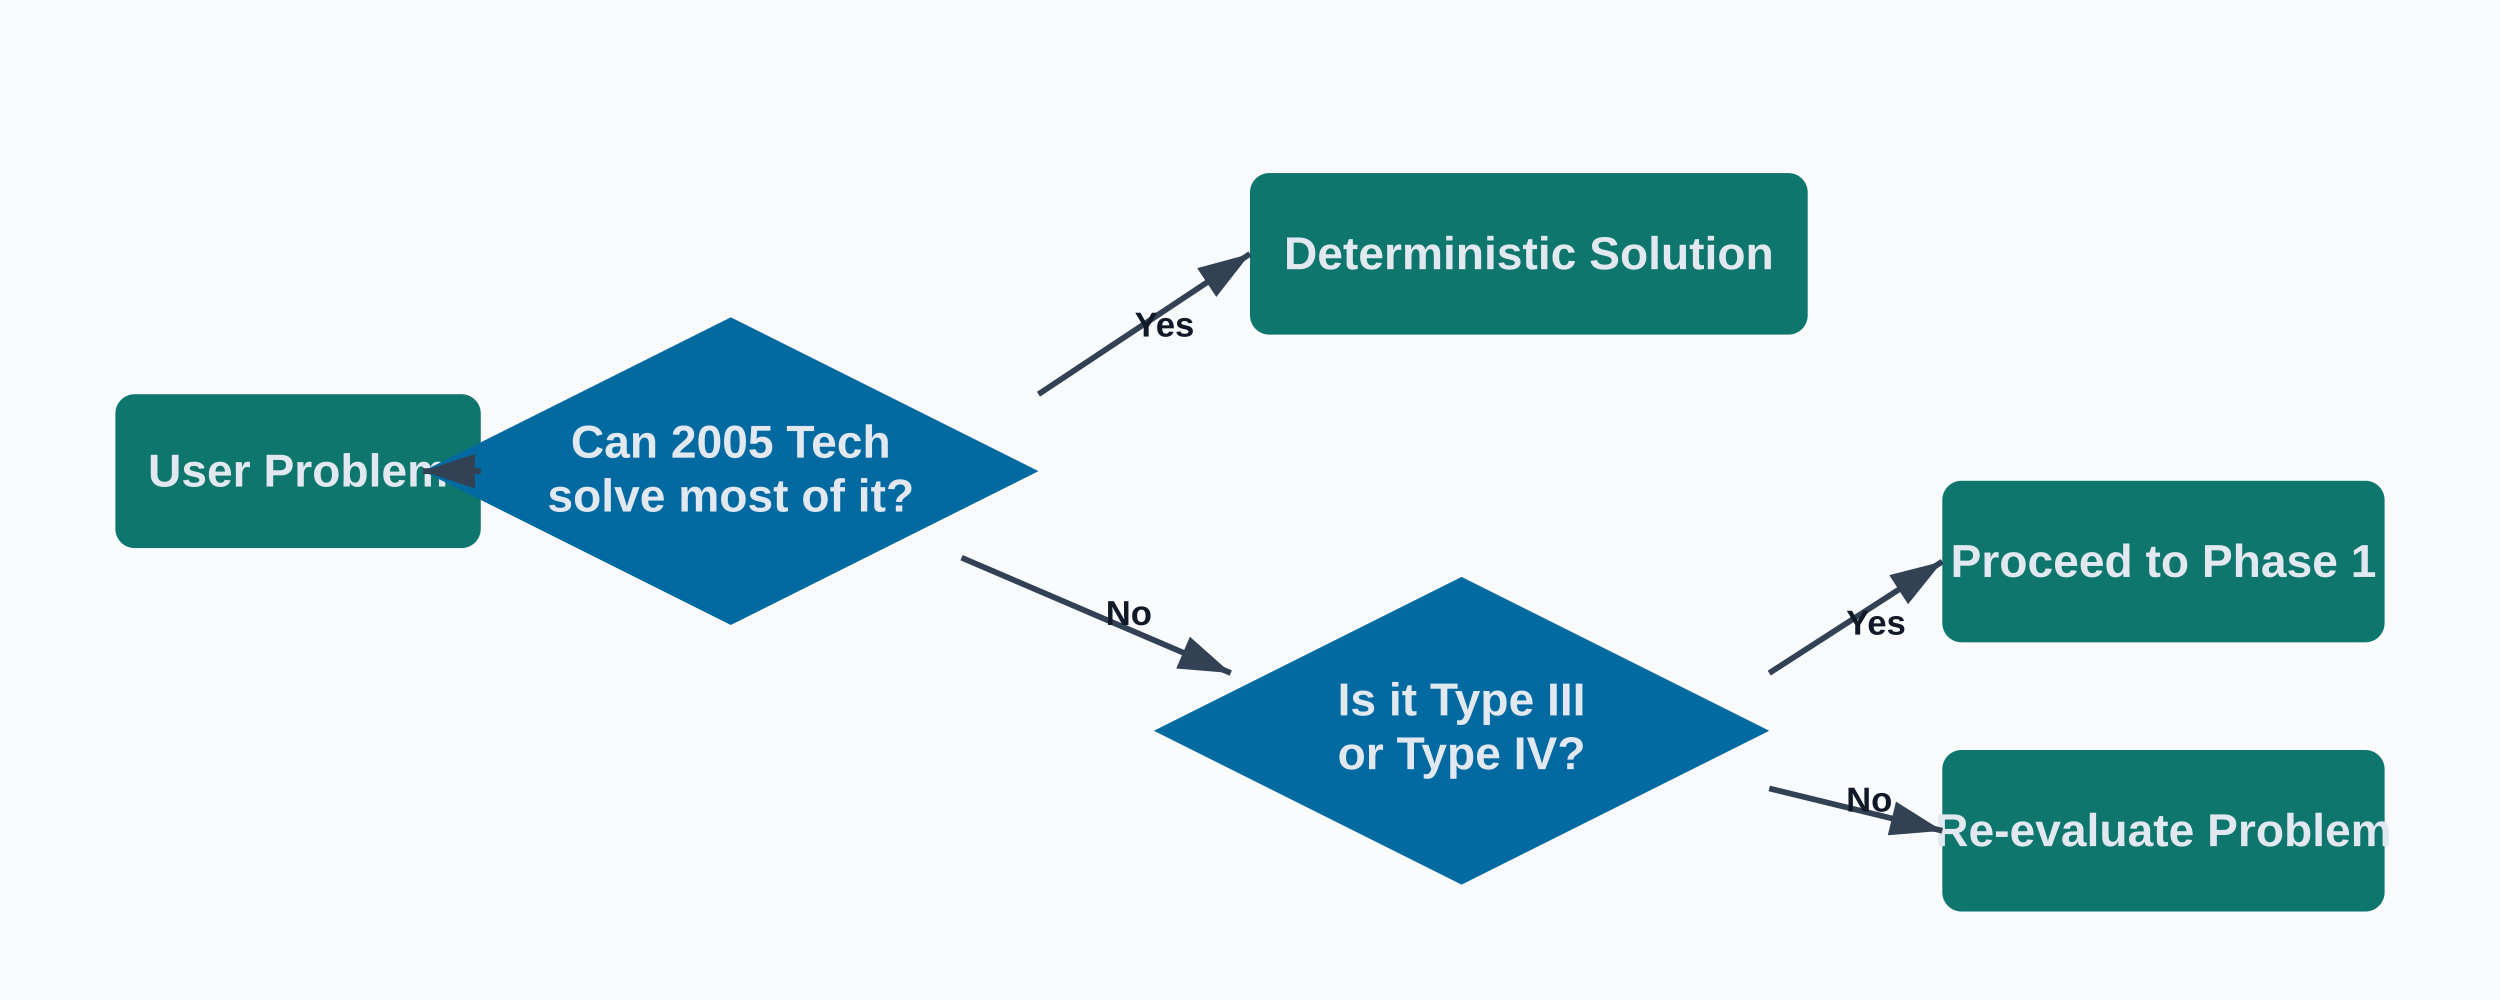
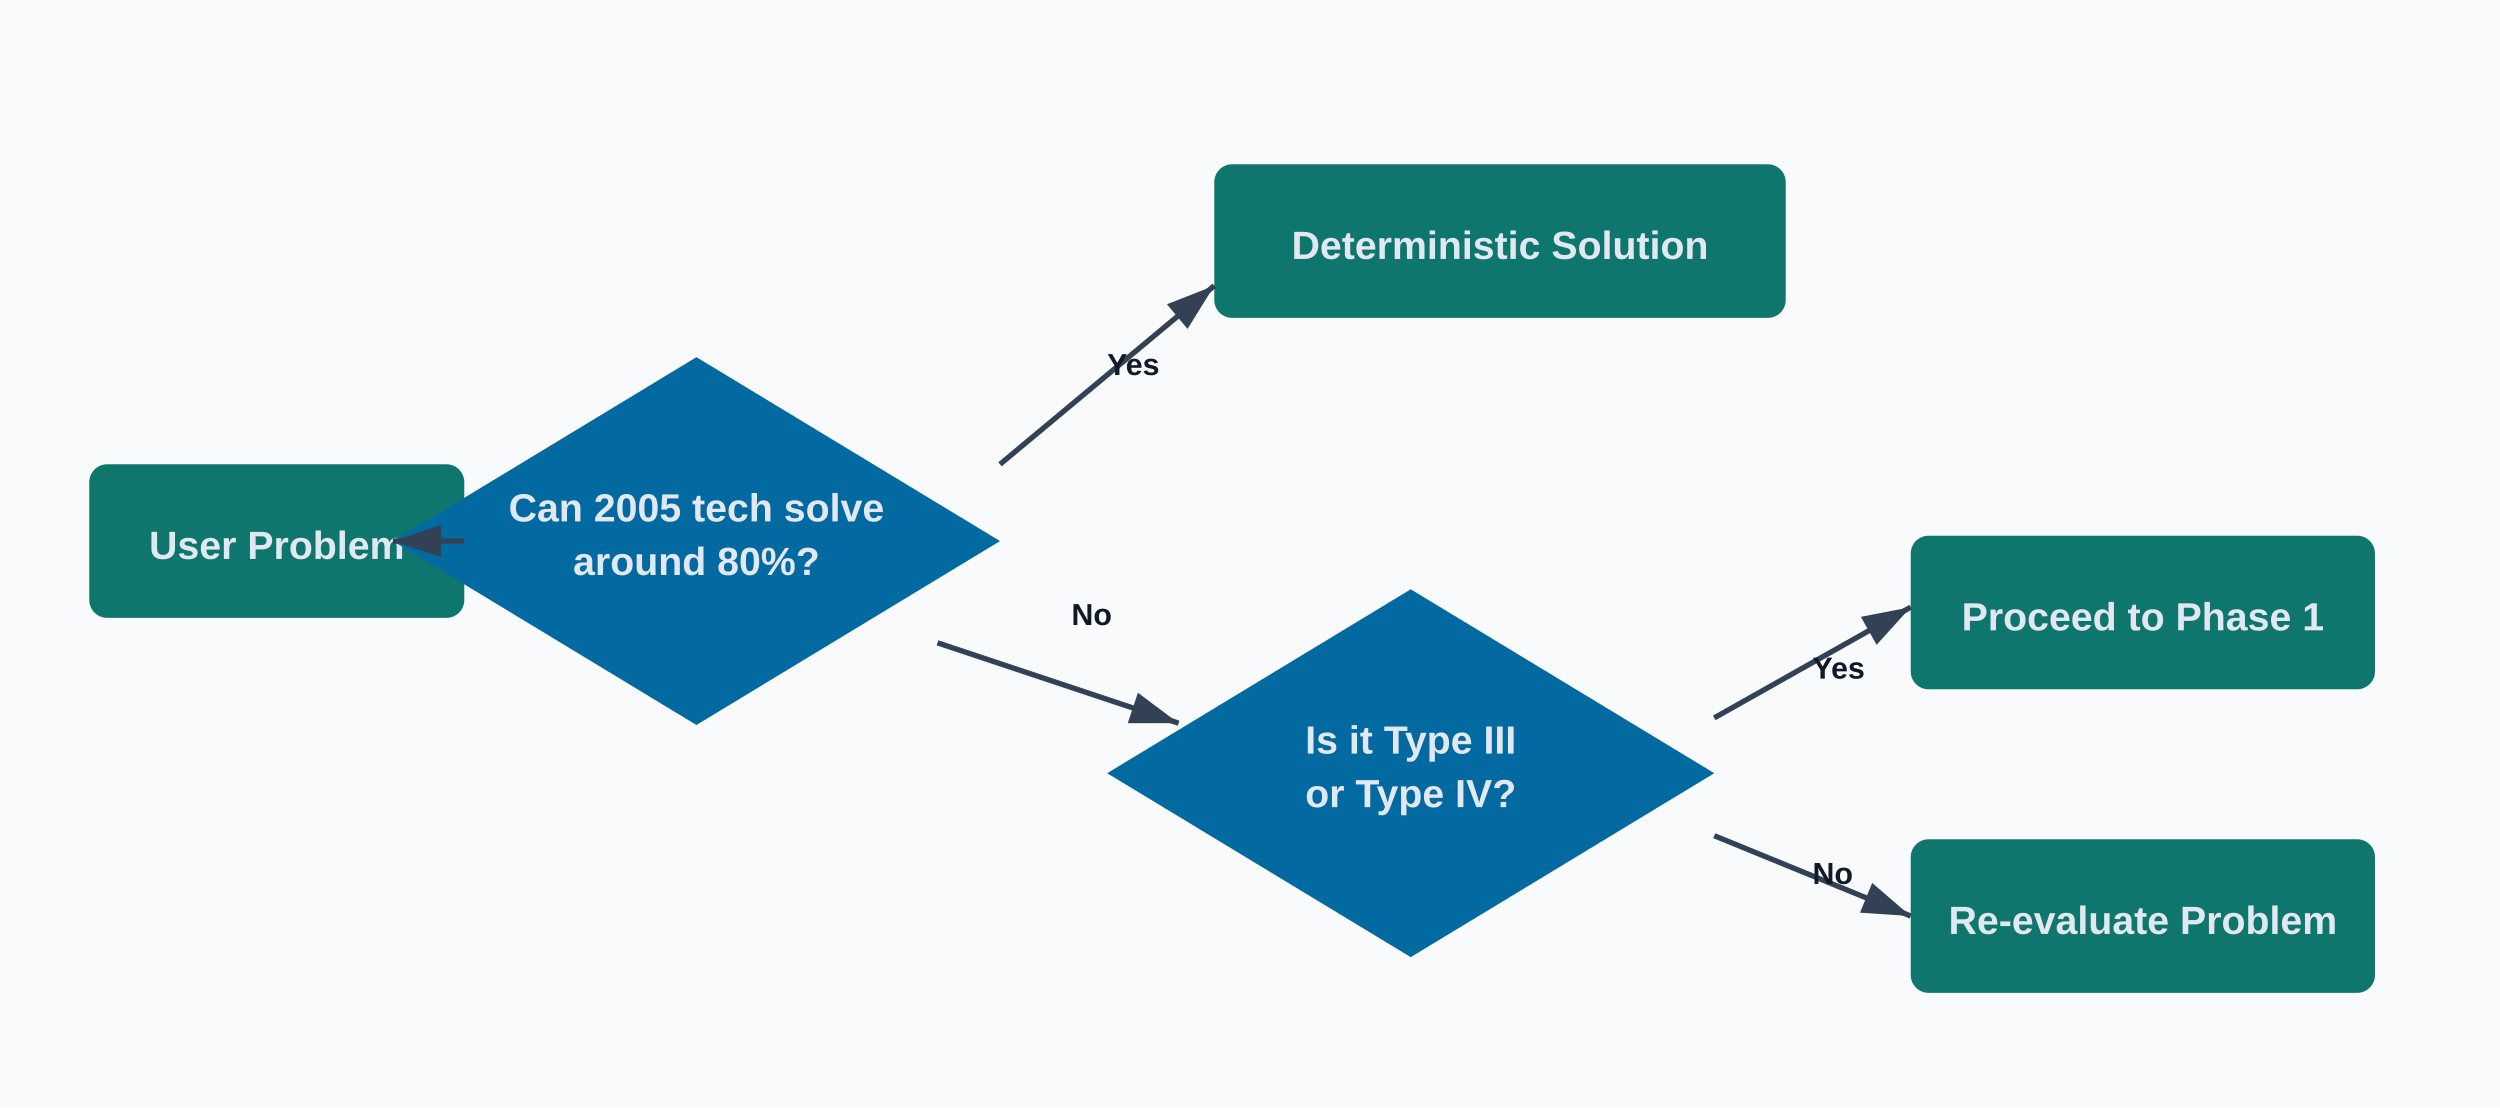
- <svg xmlns="http://www.w3.org/2000/svg" width="1300" height="520" viewBox="0 0 1300 520">
-   <rect width="1300" height="520" fill="#f8fafc" />
+ <svg xmlns="http://www.w3.org/2000/svg" width="1400" height="620" viewBox="0 0 1400 620">
+   <rect width="1400" height="620" fill="#f8fafc" />
  <style>
    .box{fill:#0f766e;rx:10;}
    .diamond{fill:#0369a1;}
-     .text{font-family:Arial, Helvetica, sans-serif;fill:#e2e8f0;font-size:24px;font-weight:700}
-     .t2{font-family:Arial, Helvetica, sans-serif;fill:#111827;font-size:20px;font-weight:700}
-     .label{font-family:Arial, Helvetica, sans-serif;fill:#111827;font-size:18px;font-weight:700}
+     .text{font-family:Arial, Helvetica, sans-serif;fill:#e2e8f0;font-size:22px;font-weight:700}
+     .label{font-family:Arial, Helvetica, sans-serif;fill:#111827;font-size:17px;font-weight:700}
    .line{stroke:#334155;stroke-width:3;fill:none}
  </style>
-   <rect x="60" y="205" width="190" height="80" rx="10" fill="#0f766e" />
-   <text x="155" y="253" text-anchor="middle" class="text">User Problem</text>
-   <polygon points="380,165 540,245 380,325 220,245" class="diamond" />
-   <text x="380" y="238" text-anchor="middle" class="text">Can 2005 Tech</text>
-   <text x="380" y="266" text-anchor="middle" class="text">solve most of it?</text>
-   <rect x="650" y="90" width="290" height="84" rx="10" fill="#0f766e" />
-   <text x="795" y="140" text-anchor="middle" class="text">Deterministic Solution</text>
-   <polygon points="760,300 920,380 760,460 600,380" class="diamond" />
-   <text x="760" y="372" text-anchor="middle" class="text">Is it Type III</text>
-   <text x="760" y="400" text-anchor="middle" class="text">or Type IV?</text>
-   <rect x="1010" y="250" width="230" height="84" rx="10" fill="#0f766e" />
-   <text x="1125" y="300" text-anchor="middle" class="text">Proceed to Phase 1</text>
-   <rect x="1010" y="390" width="230" height="84" rx="10" fill="#0f766e" />
-   <text x="1125" y="440" text-anchor="middle" class="text">Re-evaluate Problem</text>
+   <rect x="50" y="260" width="210" height="86" rx="10" fill="#0f766e" />
+   <text x="155" y="313" text-anchor="middle" class="text">User Problem</text>
+   <polygon points="390,200 560,303 390,406 220,303" class="diamond" />
+   <text x="390" y="292" text-anchor="middle" class="text">Can 2005 tech solve</text>
+   <text x="390" y="322" text-anchor="middle" class="text">around 80%?</text>
+   <rect x="680" y="92" width="320" height="86" rx="10" fill="#0f766e" />
+   <text x="840" y="145" text-anchor="middle" class="text">Deterministic Solution</text>
+   <polygon points="790,330 960,433 790,536 620,433" class="diamond" />
+   <text x="790" y="422" text-anchor="middle" class="text">Is it Type III</text>
+   <text x="790" y="452" text-anchor="middle" class="text">or Type IV?</text>
+   <rect x="1070" y="300" width="260" height="86" rx="10" fill="#0f766e" />
+   <text x="1200" y="353" text-anchor="middle" class="text">Proceed to Phase 1</text>
+   <rect x="1070" y="470" width="260" height="86" rx="10" fill="#0f766e" />
+   <text x="1200" y="523" text-anchor="middle" class="text">Re-evaluate Problem</text>
  <defs>
    <marker id="arrow" markerWidth="10" markerHeight="10" refX="9" refY="3" orient="auto" markerUnits="strokeWidth">
      <path d="M0,0 L9,3 L0,6 z" fill="#334155" />
    </marker>
  </defs>
-   <line x1="250" y1="245" x2="220" y2="245" class="line" marker-end="url(#arrow)" />
-   <line x1="540" y1="205" x2="650" y2="132" class="line" marker-end="url(#arrow)" />
-   <line x1="500" y1="290" x2="640" y2="350" class="line" marker-end="url(#arrow)" />
-   <line x1="920" y1="350" x2="1010" y2="292" class="line" marker-end="url(#arrow)" />
-   <line x1="920" y1="410" x2="1010" y2="432" class="line" marker-end="url(#arrow)" />
-   <text x="590" y="175" class="label">Yes</text>
-   <text x="575" y="325" class="label">No</text>
-   <text x="960" y="330" class="label">Yes</text>
-   <text x="960" y="422" class="label">No</text>
+   <line x1="260" y1="303" x2="220" y2="303" class="line" marker-end="url(#arrow)" />
+   <line x1="560" y1="260" x2="680" y2="160" class="line" marker-end="url(#arrow)" />
+   <line x1="525" y1="360" x2="660" y2="405" class="line" marker-end="url(#arrow)" />
+   <line x1="960" y1="402" x2="1070" y2="340" class="line" marker-end="url(#arrow)" />
+   <line x1="960" y1="468" x2="1070" y2="513" class="line" marker-end="url(#arrow)" />
+   <text x="620" y="210" class="label">Yes</text>
+   <text x="600" y="350" class="label">No</text>
+   <text x="1015" y="380" class="label">Yes</text>
+   <text x="1015" y="495" class="label">No</text>
</svg>
